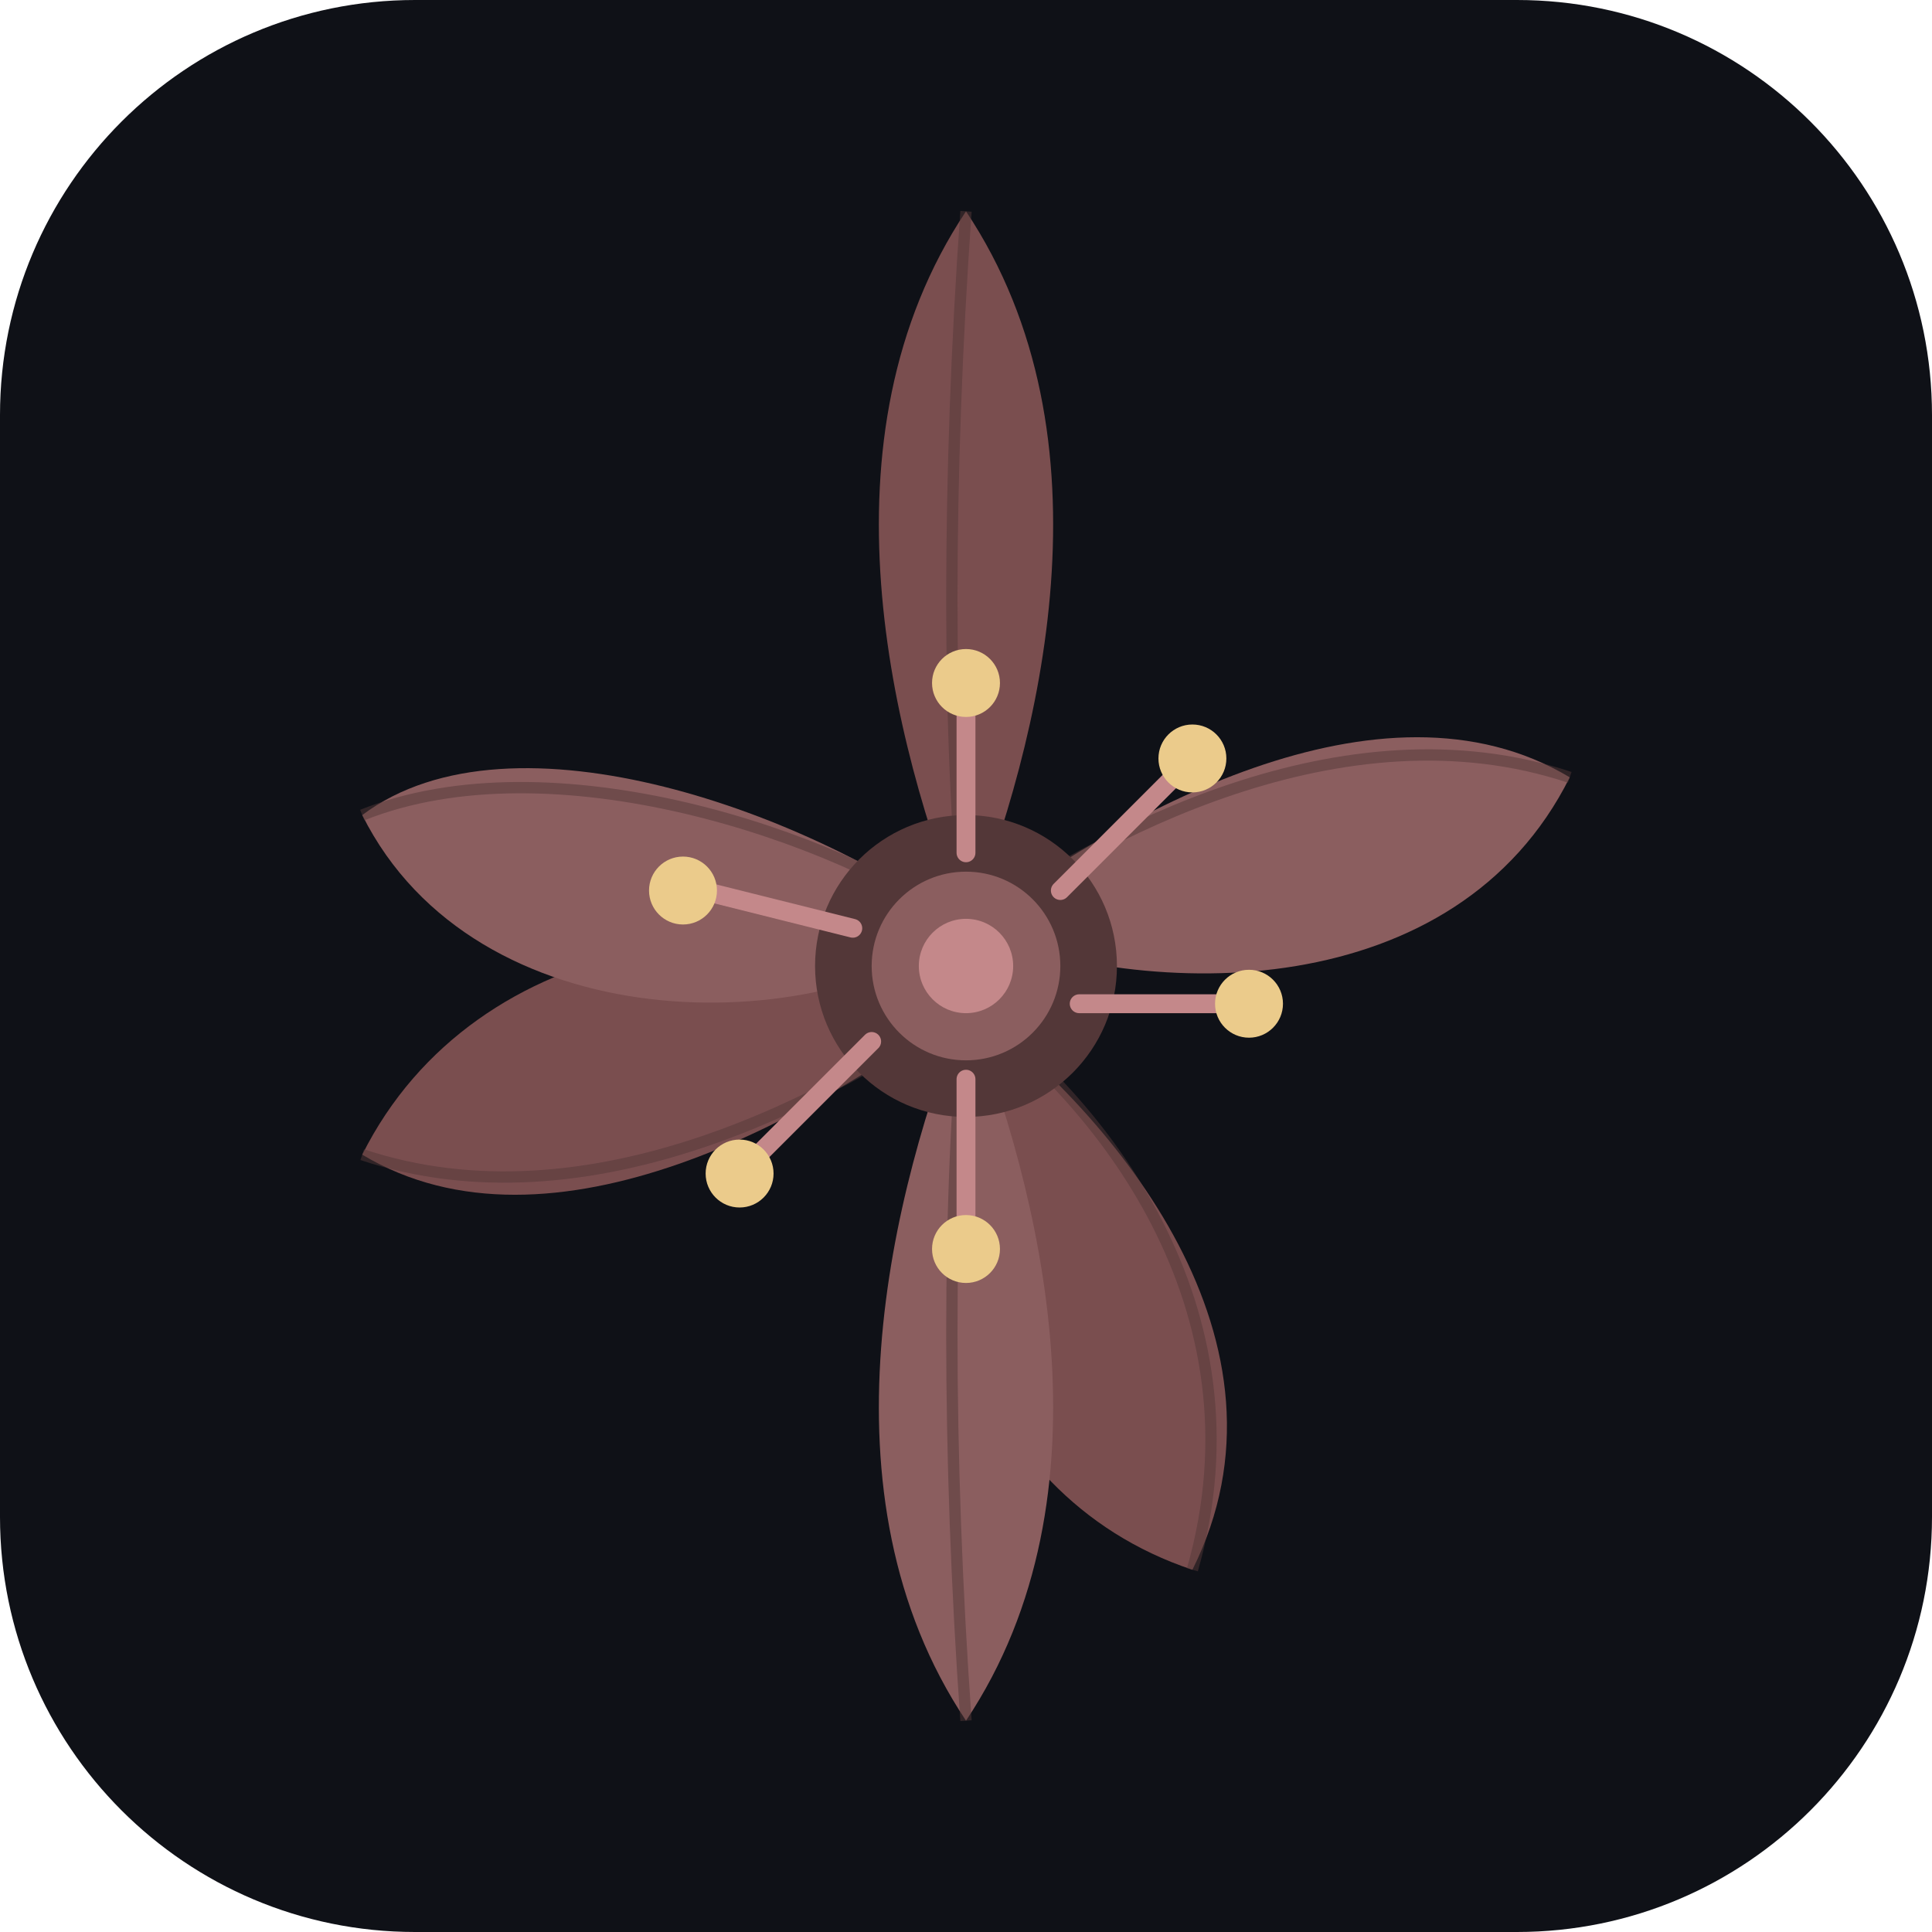
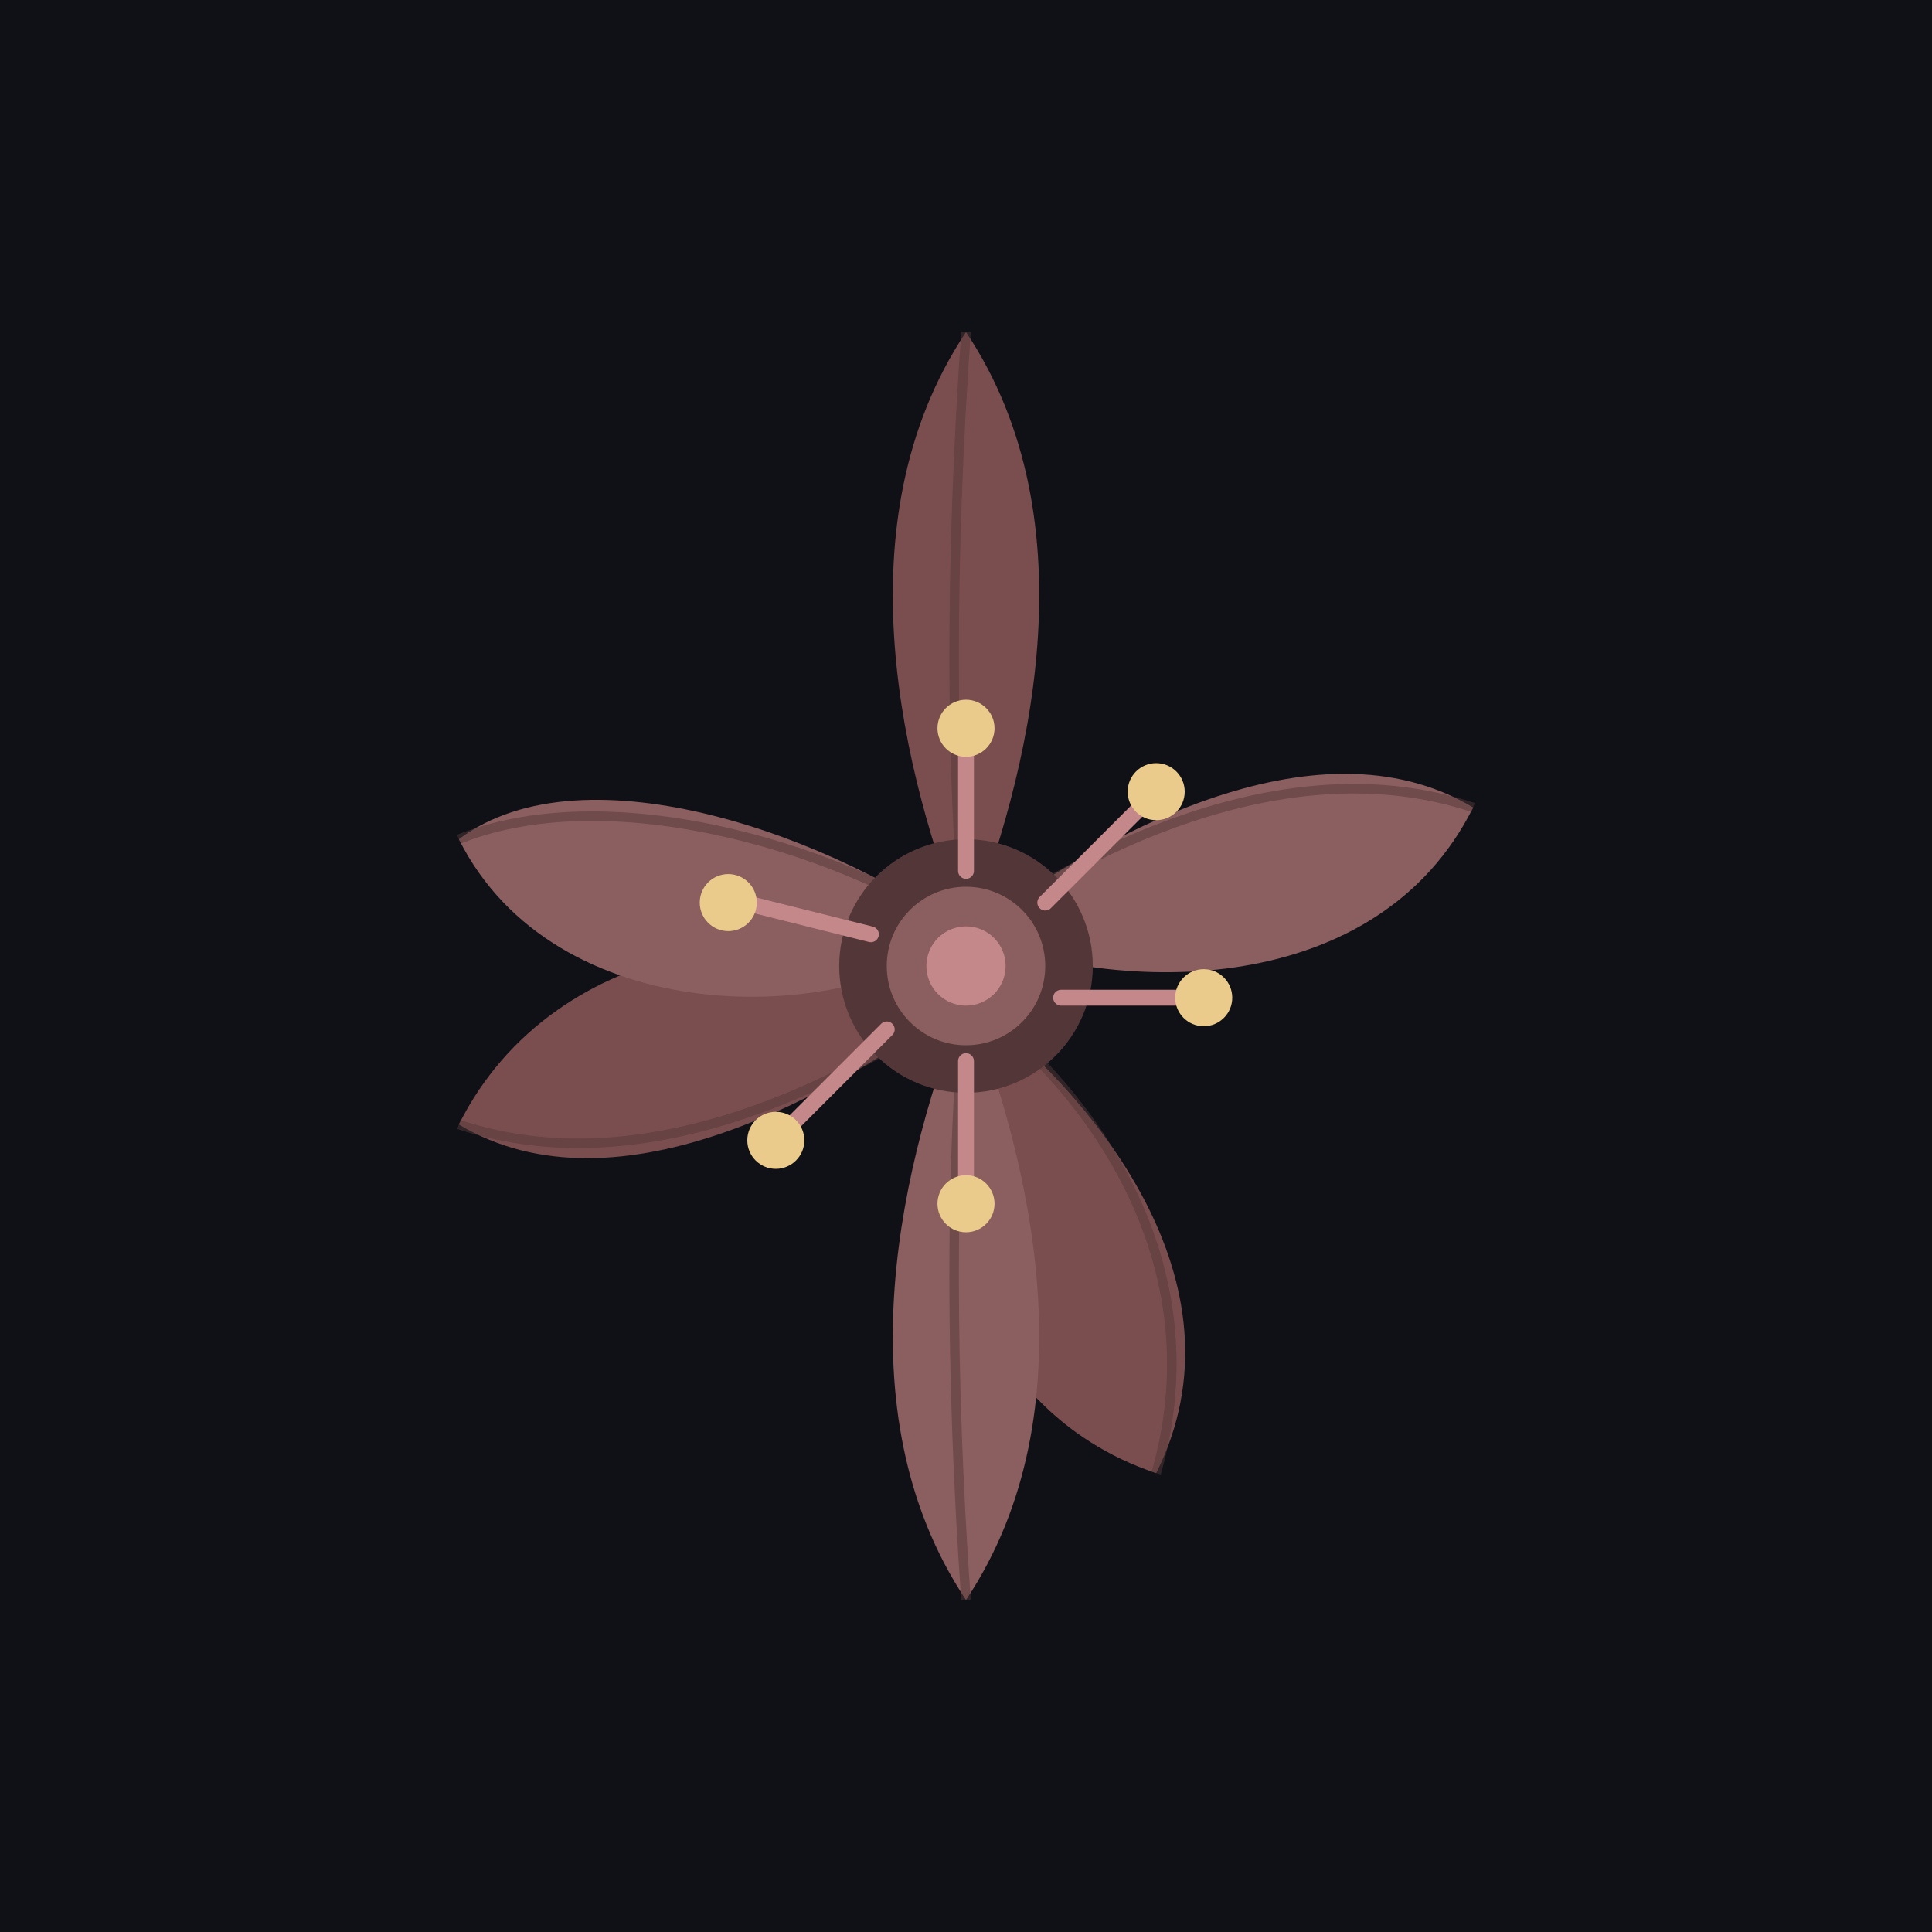
<svg xmlns="http://www.w3.org/2000/svg" viewBox="0 0 512 512" width="512" height="512">
-   <rect width="512" height="512" rx="110" fill="#0F1117" />
-   <g transform="translate(6, 6) scale(5)">
+   <rect width="512" height="512" fill="#0F1117" />
+   <g transform="translate(46, 46) scale(4.2)">
    <path d="M50 48 C46 38 42 22 50 10 C58 22 54 38 50 48Z" fill="#7A4E4F" />
    <path d="M50 48 C58 42 72 34 82 40 C76 52 60 52 50 48Z" fill="#8B5E5F" />
    <path d="M50 52 C58 58 68 70 62 82 C50 78 46 64 50 52Z" fill="#7A4E4F" />
    <path d="M50 52 C46 62 42 78 50 90 C58 78 54 62 50 52Z" fill="#8B5E5F" />
    <path d="M50 52 C42 58 28 66 18 60 C24 48 40 46 50 52Z" fill="#7A4E4F" />
    <path d="M50 48 C42 42 26 36 18 42 C24 54 42 54 50 48Z" fill="#8B5E5F" />
    <path d="M50 48 C49 38 49 24 50 10" stroke="#533738" stroke-width="0.6" fill="none" opacity="0.5" />
    <path d="M50 48 C57 43 70 36 82 40" stroke="#533738" stroke-width="0.6" fill="none" opacity="0.5" />
    <path d="M50 52 C57 57 66 68 62 82" stroke="#533738" stroke-width="0.6" fill="none" opacity="0.5" />
    <path d="M50 52 C49 62 49 76 50 90" stroke="#533738" stroke-width="0.6" fill="none" opacity="0.5" />
    <path d="M50 52 C43 57 30 64 18 60" stroke="#533738" stroke-width="0.6" fill="none" opacity="0.5" />
    <path d="M50 48 C43 43 28 38 18 42" stroke="#533738" stroke-width="0.6" fill="none" opacity="0.5" />
    <circle cx="50" cy="50" r="8" fill="#533738" />
    <circle cx="50" cy="50" r="5" fill="#8B5E5F" />
    <circle cx="50" cy="50" r="2.5" fill="#C4888A" />
    <line x1="50" y1="44" x2="50" y2="36" stroke="#C4888A" stroke-width="1" stroke-linecap="round" />
    <circle cx="50" cy="35" r="1.8" fill="#EBCB8B" />
    <line x1="55" y1="46" x2="61" y2="40" stroke="#C4888A" stroke-width="1" stroke-linecap="round" />
    <circle cx="62" cy="39" r="1.8" fill="#EBCB8B" />
    <line x1="56" y1="52" x2="64" y2="52" stroke="#C4888A" stroke-width="1" stroke-linecap="round" />
    <circle cx="65" cy="52" r="1.8" fill="#EBCB8B" />
    <line x1="50" y1="56" x2="50" y2="64" stroke="#C4888A" stroke-width="1" stroke-linecap="round" />
    <circle cx="50" cy="65" r="1.8" fill="#EBCB8B" />
    <line x1="45" y1="54" x2="39" y2="60" stroke="#C4888A" stroke-width="1" stroke-linecap="round" />
    <circle cx="38" cy="61" r="1.8" fill="#EBCB8B" />
    <line x1="44" y1="48" x2="36" y2="46" stroke="#C4888A" stroke-width="1" stroke-linecap="round" />
    <circle cx="35" cy="46" r="1.8" fill="#EBCB8B" />
  </g>
</svg>
